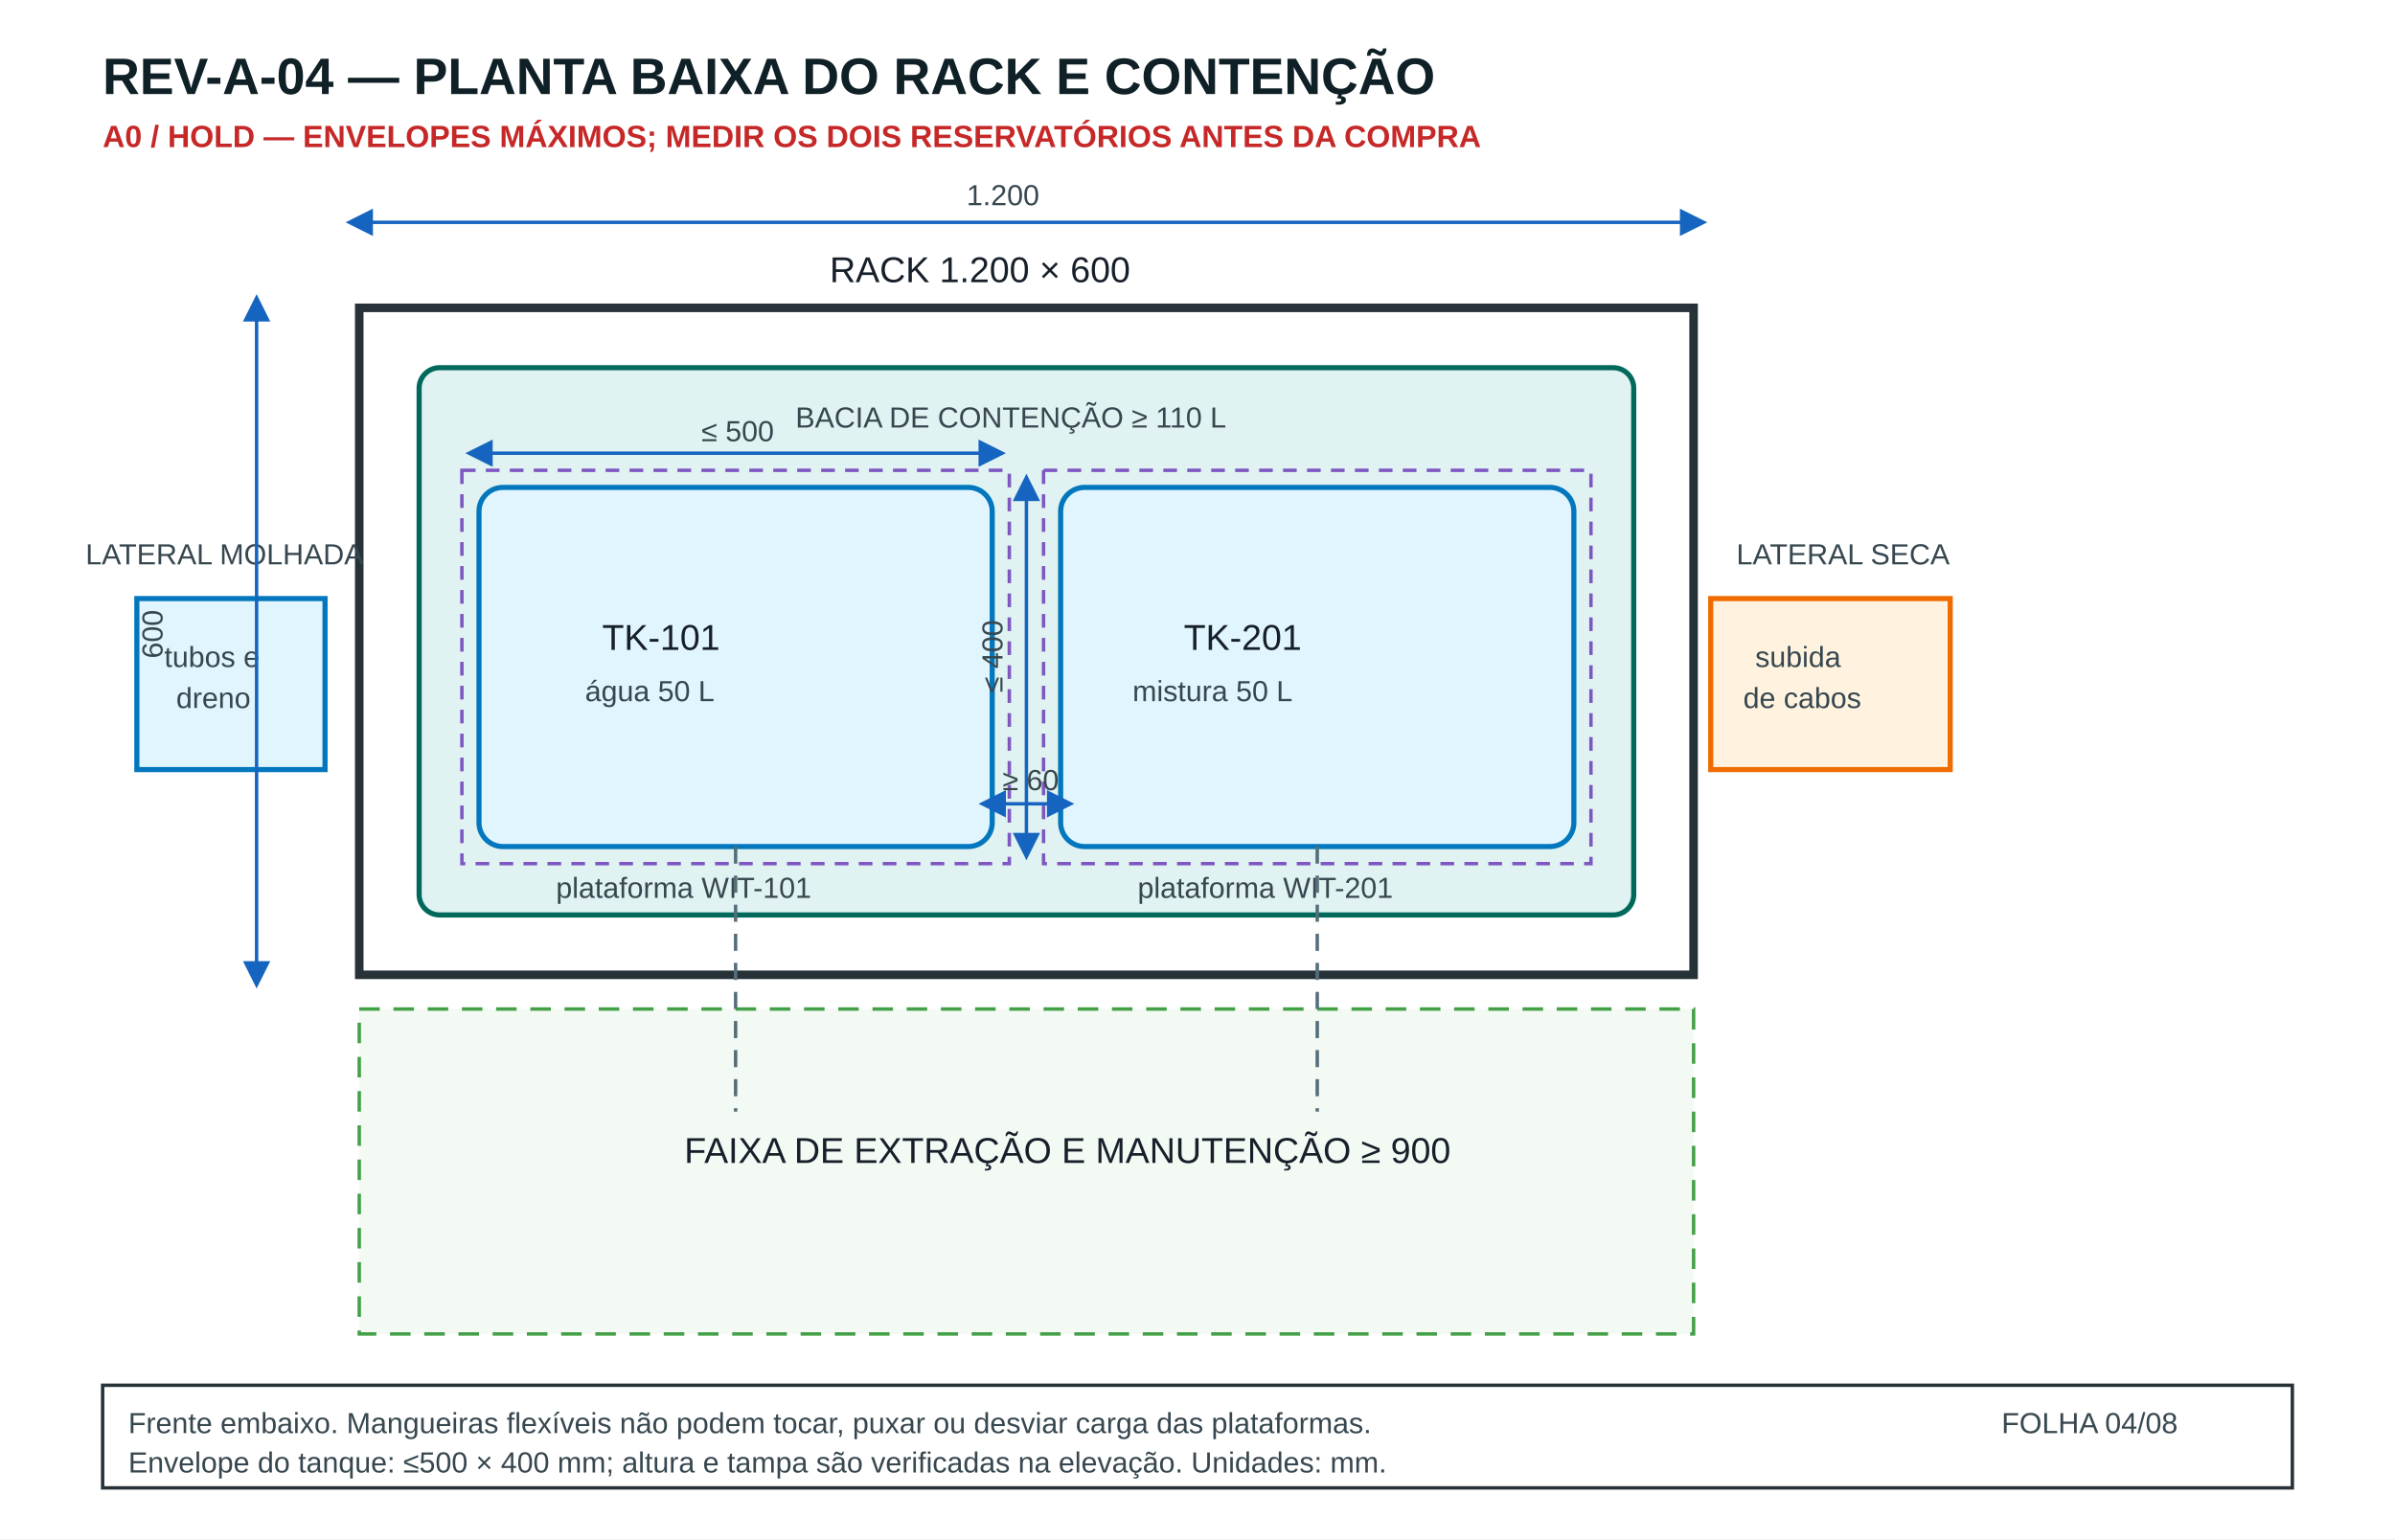
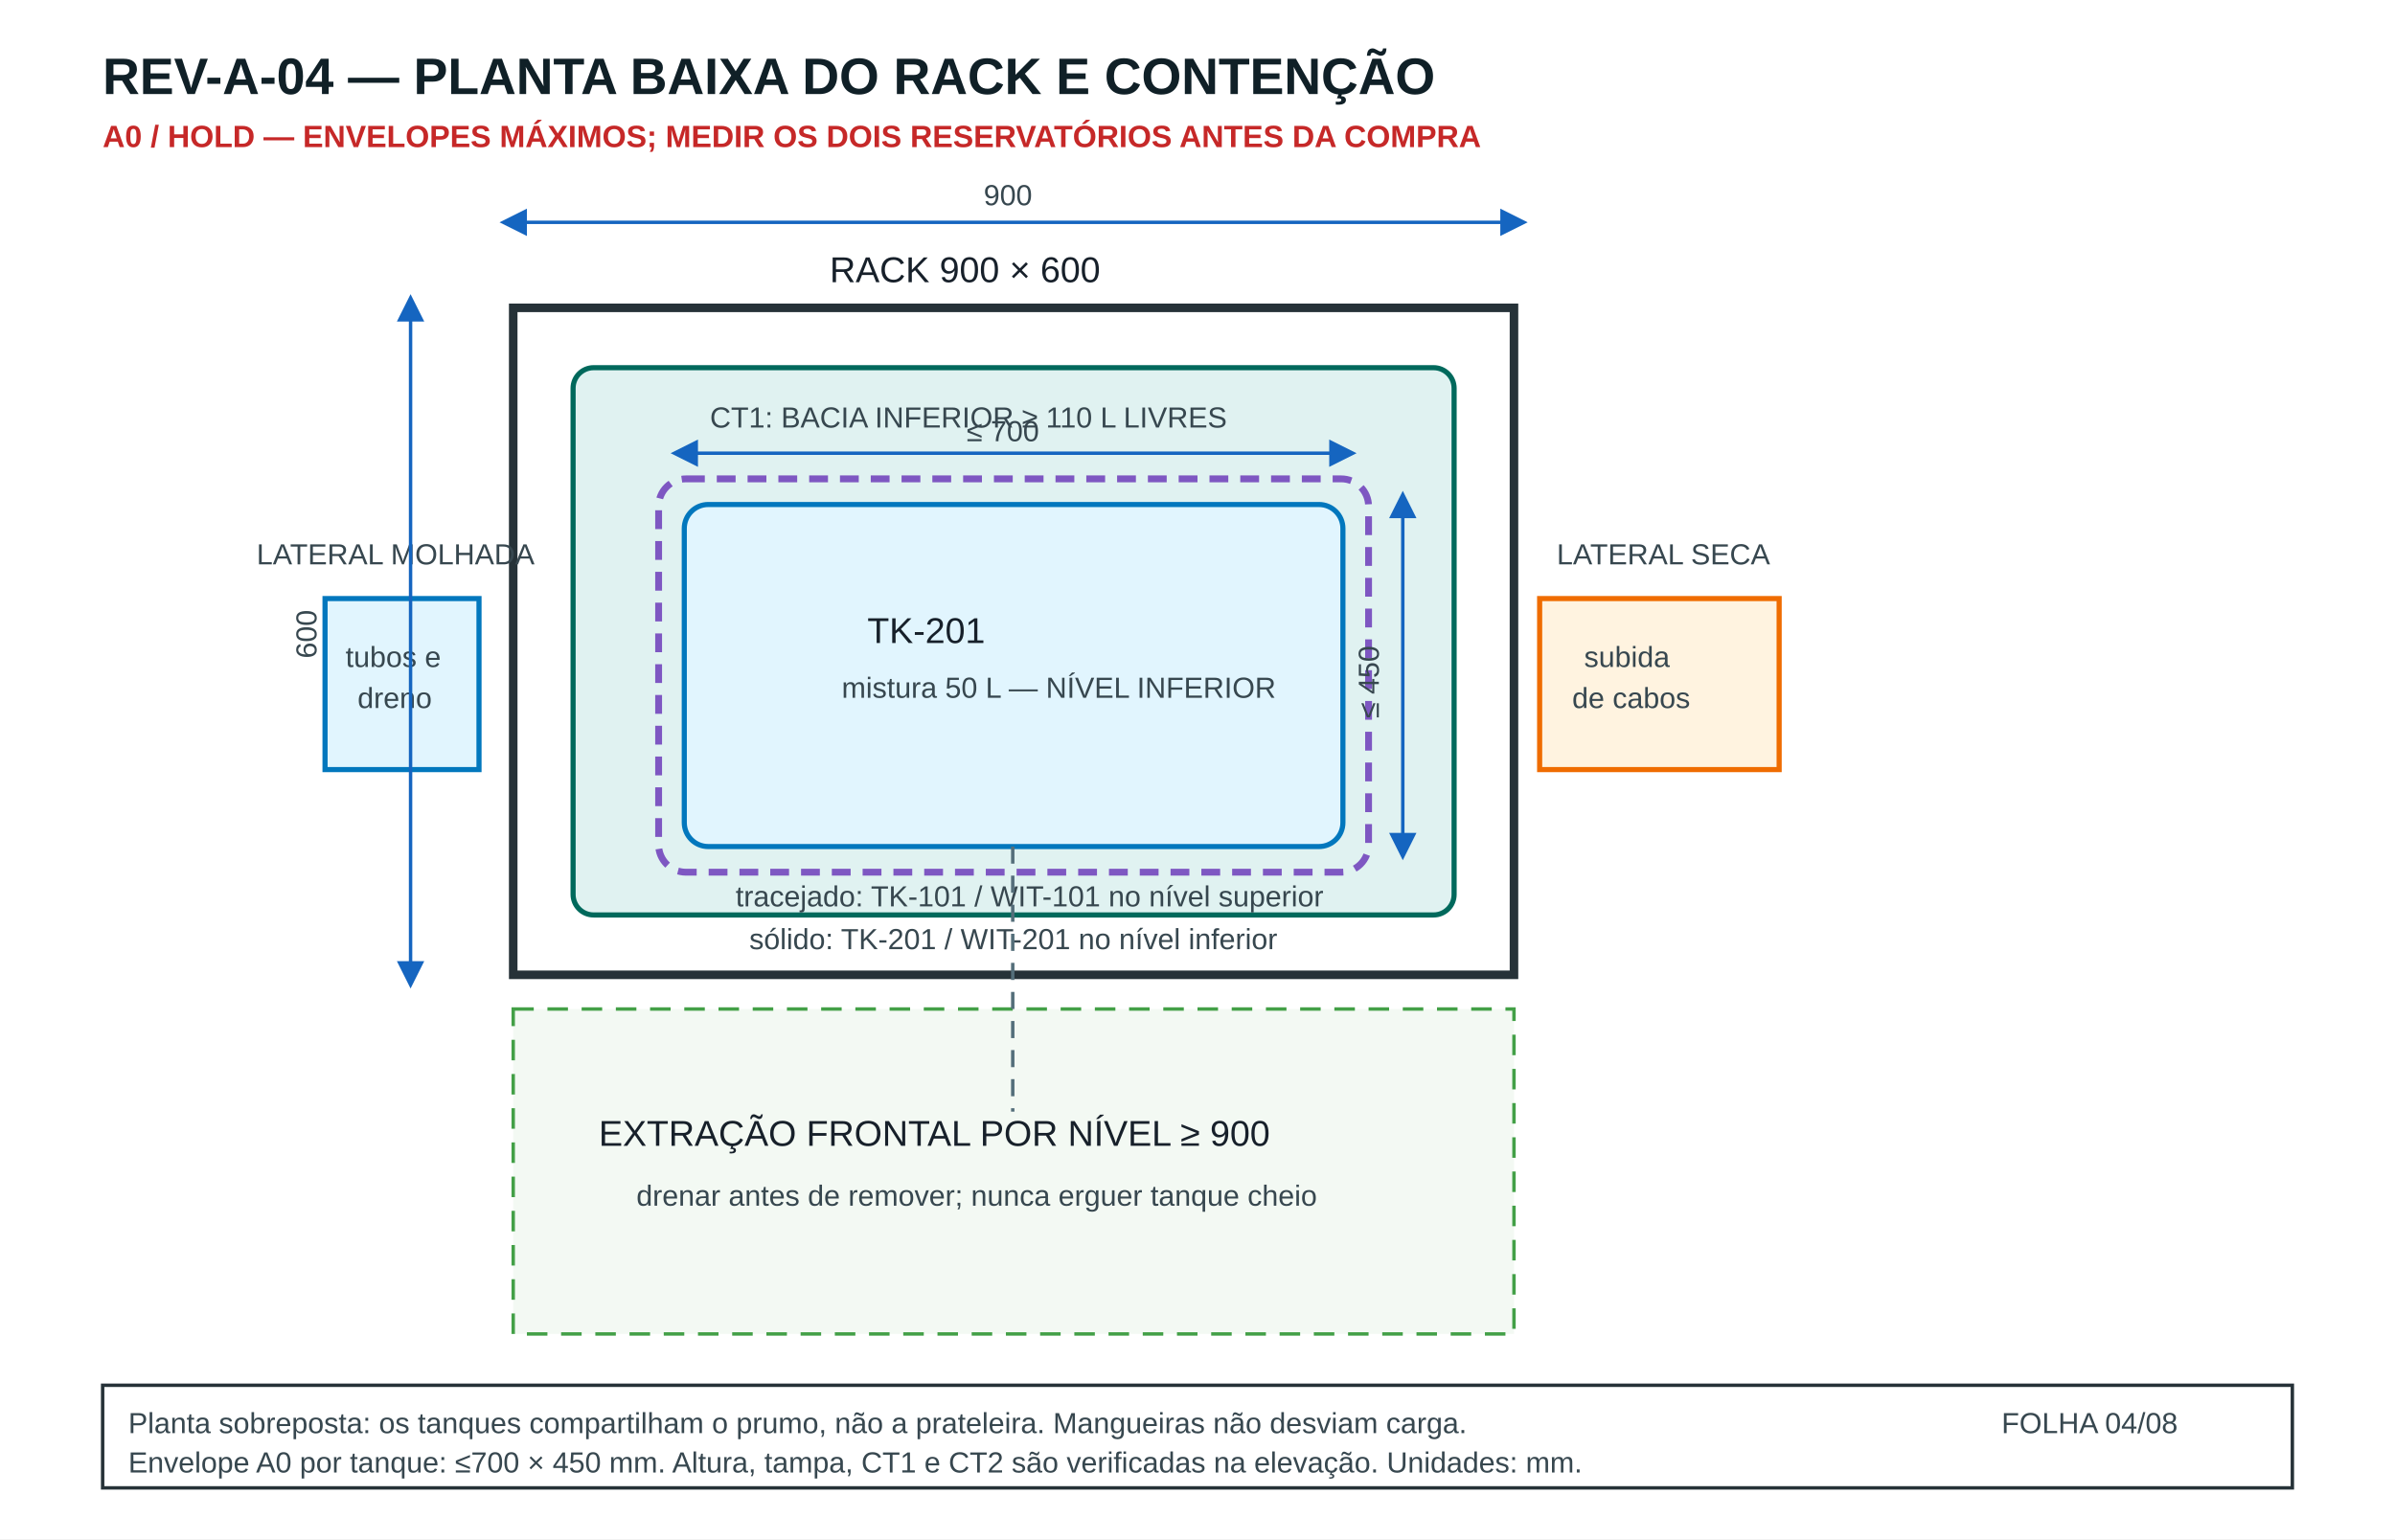
<svg xmlns="http://www.w3.org/2000/svg" width="1400" height="900" viewBox="0 0 1400 900">
  <defs>
    <marker id="a" markerWidth="8" markerHeight="8" refX="4" refY="4" orient="auto-start-reverse">
      <path d="M0 0L8 4L0 8z" fill="#1565c0" />
    </marker>
    <style>
      .frame{stroke:#263238;stroke-width:5;fill:none}.tank{stroke:#0277bd;stroke-width:3;fill:#e1f5fe}
      .tray{stroke:#00695c;stroke-width:3;fill:#e0f2f1}.dry{stroke:#ef6c00;stroke-width:3;fill:#fff3e0}
      .service{stroke:#43a047;stroke-width:2;stroke-dasharray:12 8;fill:#e8f5e9;fill-opacity:.5}
      .dim{stroke:#1565c0;stroke-width:2;marker-start:url(#a);marker-end:url(#a)}
      .line{stroke:#546e7a;stroke-width:2;fill:none}.txt{font-family:Arial,sans-serif;font-size:21px;fill:#17202a}
      .small{font-family:Arial,sans-serif;font-size:17px;fill:#37474f}.title{font:bold 30px Arial,sans-serif;fill:#102027}
      .hold{font:bold 18px Arial,sans-serif;fill:#c62828}
    </style>
  </defs>
  <rect width="1400" height="900" fill="#fff" />
  <text x="60" y="55" class="title">REV-A-04 — PLANTA BAIXA DO RACK E CONTENÇÃO</text>
  <text x="60" y="86" class="hold">A0 / HOLD — ENVELOPES MÁXIMOS; MEDIR OS DOIS RESERVATÓRIOS ANTES DA COMPRA</text>
-   <rect x="210" y="180" width="780" height="390" class="frame" />
-   <text x="485" y="165" class="txt">RACK 1.200 × 600</text>
-   <rect x="245" y="215" width="710" height="320" rx="12" class="tray" />
-   <text x="465" y="250" class="small">BACIA DE CONTENÇÃO ≥ 110 L</text>
-   <rect x="280" y="285" width="300" height="210" rx="14" class="tank" />
-   <rect x="620" y="285" width="300" height="210" rx="14" class="tank" />
-   <text x="352" y="380" class="txt">TK-101</text>
-   <text x="342" y="410" class="small">água 50 L</text>
-   <text x="692" y="380" class="txt">TK-201</text>
-   <text x="662" y="410" class="small">mistura 50 L</text>
-   <rect x="270" y="275" width="320" height="230" fill="none" stroke="#7e57c2" stroke-width="2" stroke-dasharray="8 6" />
-   <rect x="610" y="275" width="320" height="230" fill="none" stroke="#7e57c2" stroke-width="2" stroke-dasharray="8 6" />
-   <text x="325" y="525" class="small">plataforma WIT-101</text>
-   <text x="665" y="525" class="small">plataforma WIT-201</text>
-   <rect x="210" y="590" width="780" height="190" class="service" />
-   <text x="400" y="680" class="txt">FAIXA DE EXTRAÇÃO E MANUTENÇÃO ≥ 900</text>
-   <path d="M430 495 V650 M770 495 V650" class="line" stroke-dasharray="10 7" />
-   <text x="1015" y="330" class="small">LATERAL SECA</text>
-   <rect x="1000" y="350" width="140" height="100" class="dry" />
-   <text x="1026" y="390" class="small">subida</text>
-   <text x="1019" y="414" class="small">de cabos</text>
-   <text x="50" y="330" class="small">LATERAL MOLHADA</text>
-   <rect x="80" y="350" width="110" height="100" class="tank" />
-   <text x="96" y="390" class="small">tubos e</text>
-   <text x="103" y="414" class="small">dreno</text>
-   <line x1="210" y1="130" x2="990" y2="130" class="dim" />
-   <text x="565" y="120" class="small">1.200</text>
-   <line x1="150" y1="180" x2="150" y2="570" class="dim" />
-   <text x="95" y="385" class="small" transform="rotate(-90 95 385)">600</text>
-   <line x1="280" y1="265" x2="580" y2="265" class="dim" />
-   <text x="410" y="258" class="small">≤ 500</text>
-   <line x1="600" y1="285" x2="600" y2="495" class="dim" />
-   <text x="586" y="405" class="small" transform="rotate(-90 586 405)">≤ 400</text>
-   <line x1="580" y1="470" x2="620" y2="470" class="dim" />
-   <text x="586" y="462" class="small">≥ 60</text>
+   <rect x="300" y="180" width="585" height="390" class="frame" />
+   <text x="485" y="165" class="txt">RACK 900 × 600</text>
+   <rect x="335" y="215" width="515" height="320" rx="12" class="tray" />
+   <text x="415" y="250" class="small">CT1: BACIA INFERIOR ≥ 110 L LIVRES</text>
+   <rect x="400" y="295" width="385" height="200" rx="14" class="tank" />
+   <text x="507" y="376" class="txt">TK-201</text>
+   <text x="492" y="408" class="small">mistura 50 L — NÍVEL INFERIOR</text>
+   <rect x="385" y="280" width="415" height="230" rx="16" fill="none" stroke="#7e57c2" stroke-width="4" stroke-dasharray="11 7" />
+   <text x="430" y="530" class="small">tracejado: TK-101 / WIT-101 no nível superior</text>
+   <text x="438" y="555" class="small">sólido: TK-201 / WIT-201 no nível inferior</text>
+   <rect x="300" y="590" width="585" height="190" class="service" />
+   <text x="350" y="670" class="txt">EXTRAÇÃO FRONTAL POR NÍVEL ≥ 900</text>
+   <text x="372" y="705" class="small">drenar antes de remover; nunca erguer tanque cheio</text>
+   <path d="M592 495 V650" class="line" stroke-dasharray="10 7" />
+   <text x="910" y="330" class="small">LATERAL SECA</text>
+   <rect x="900" y="350" width="140" height="100" class="dry" />
+   <text x="926" y="390" class="small">subida</text>
+   <text x="919" y="414" class="small">de cabos</text>
+   <text x="150" y="330" class="small">LATERAL MOLHADA</text>
+   <rect x="190" y="350" width="90" height="100" class="tank" />
+   <text x="202" y="390" class="small">tubos e</text>
+   <text x="209" y="414" class="small">dreno</text>
+   <line x1="300" y1="130" x2="885" y2="130" class="dim" />
+   <text x="575" y="120" class="small">900</text>
+   <line x1="240" y1="180" x2="240" y2="570" class="dim" />
+   <text x="185" y="385" class="small" transform="rotate(-90 185 385)">600</text>
+   <line x1="400" y1="265" x2="785" y2="265" class="dim" />
+   <text x="565" y="258" class="small">≤ 700</text>
+   <line x1="820" y1="295" x2="820" y2="495" class="dim" />
+   <text x="806" y="420" class="small" transform="rotate(-90 806 420)">≤ 450</text>
  <rect x="60" y="810" width="1280" height="60" fill="none" stroke="#263238" stroke-width="2" />
-   <text x="75" y="838" class="small">Frente embaixo. Mangueiras flexíveis não podem tocar, puxar ou desviar carga das plataformas.</text>
-   <text x="75" y="861" class="small">Envelope do tanque: ≤500 × 400 mm; altura e tampa são verificadas na elevação. Unidades: mm.</text>
+   <text x="75" y="838" class="small">Planta sobreposta: os tanques compartilham o prumo, não a prateleira. Mangueiras não desviam carga.</text>
+   <text x="75" y="861" class="small">Envelope A0 por tanque: ≤700 × 450 mm. Altura, tampa, CT1 e CT2 são verificadas na elevação. Unidades: mm.</text>
  <text x="1170" y="838" class="small">FOLHA 04/08</text>
</svg>
